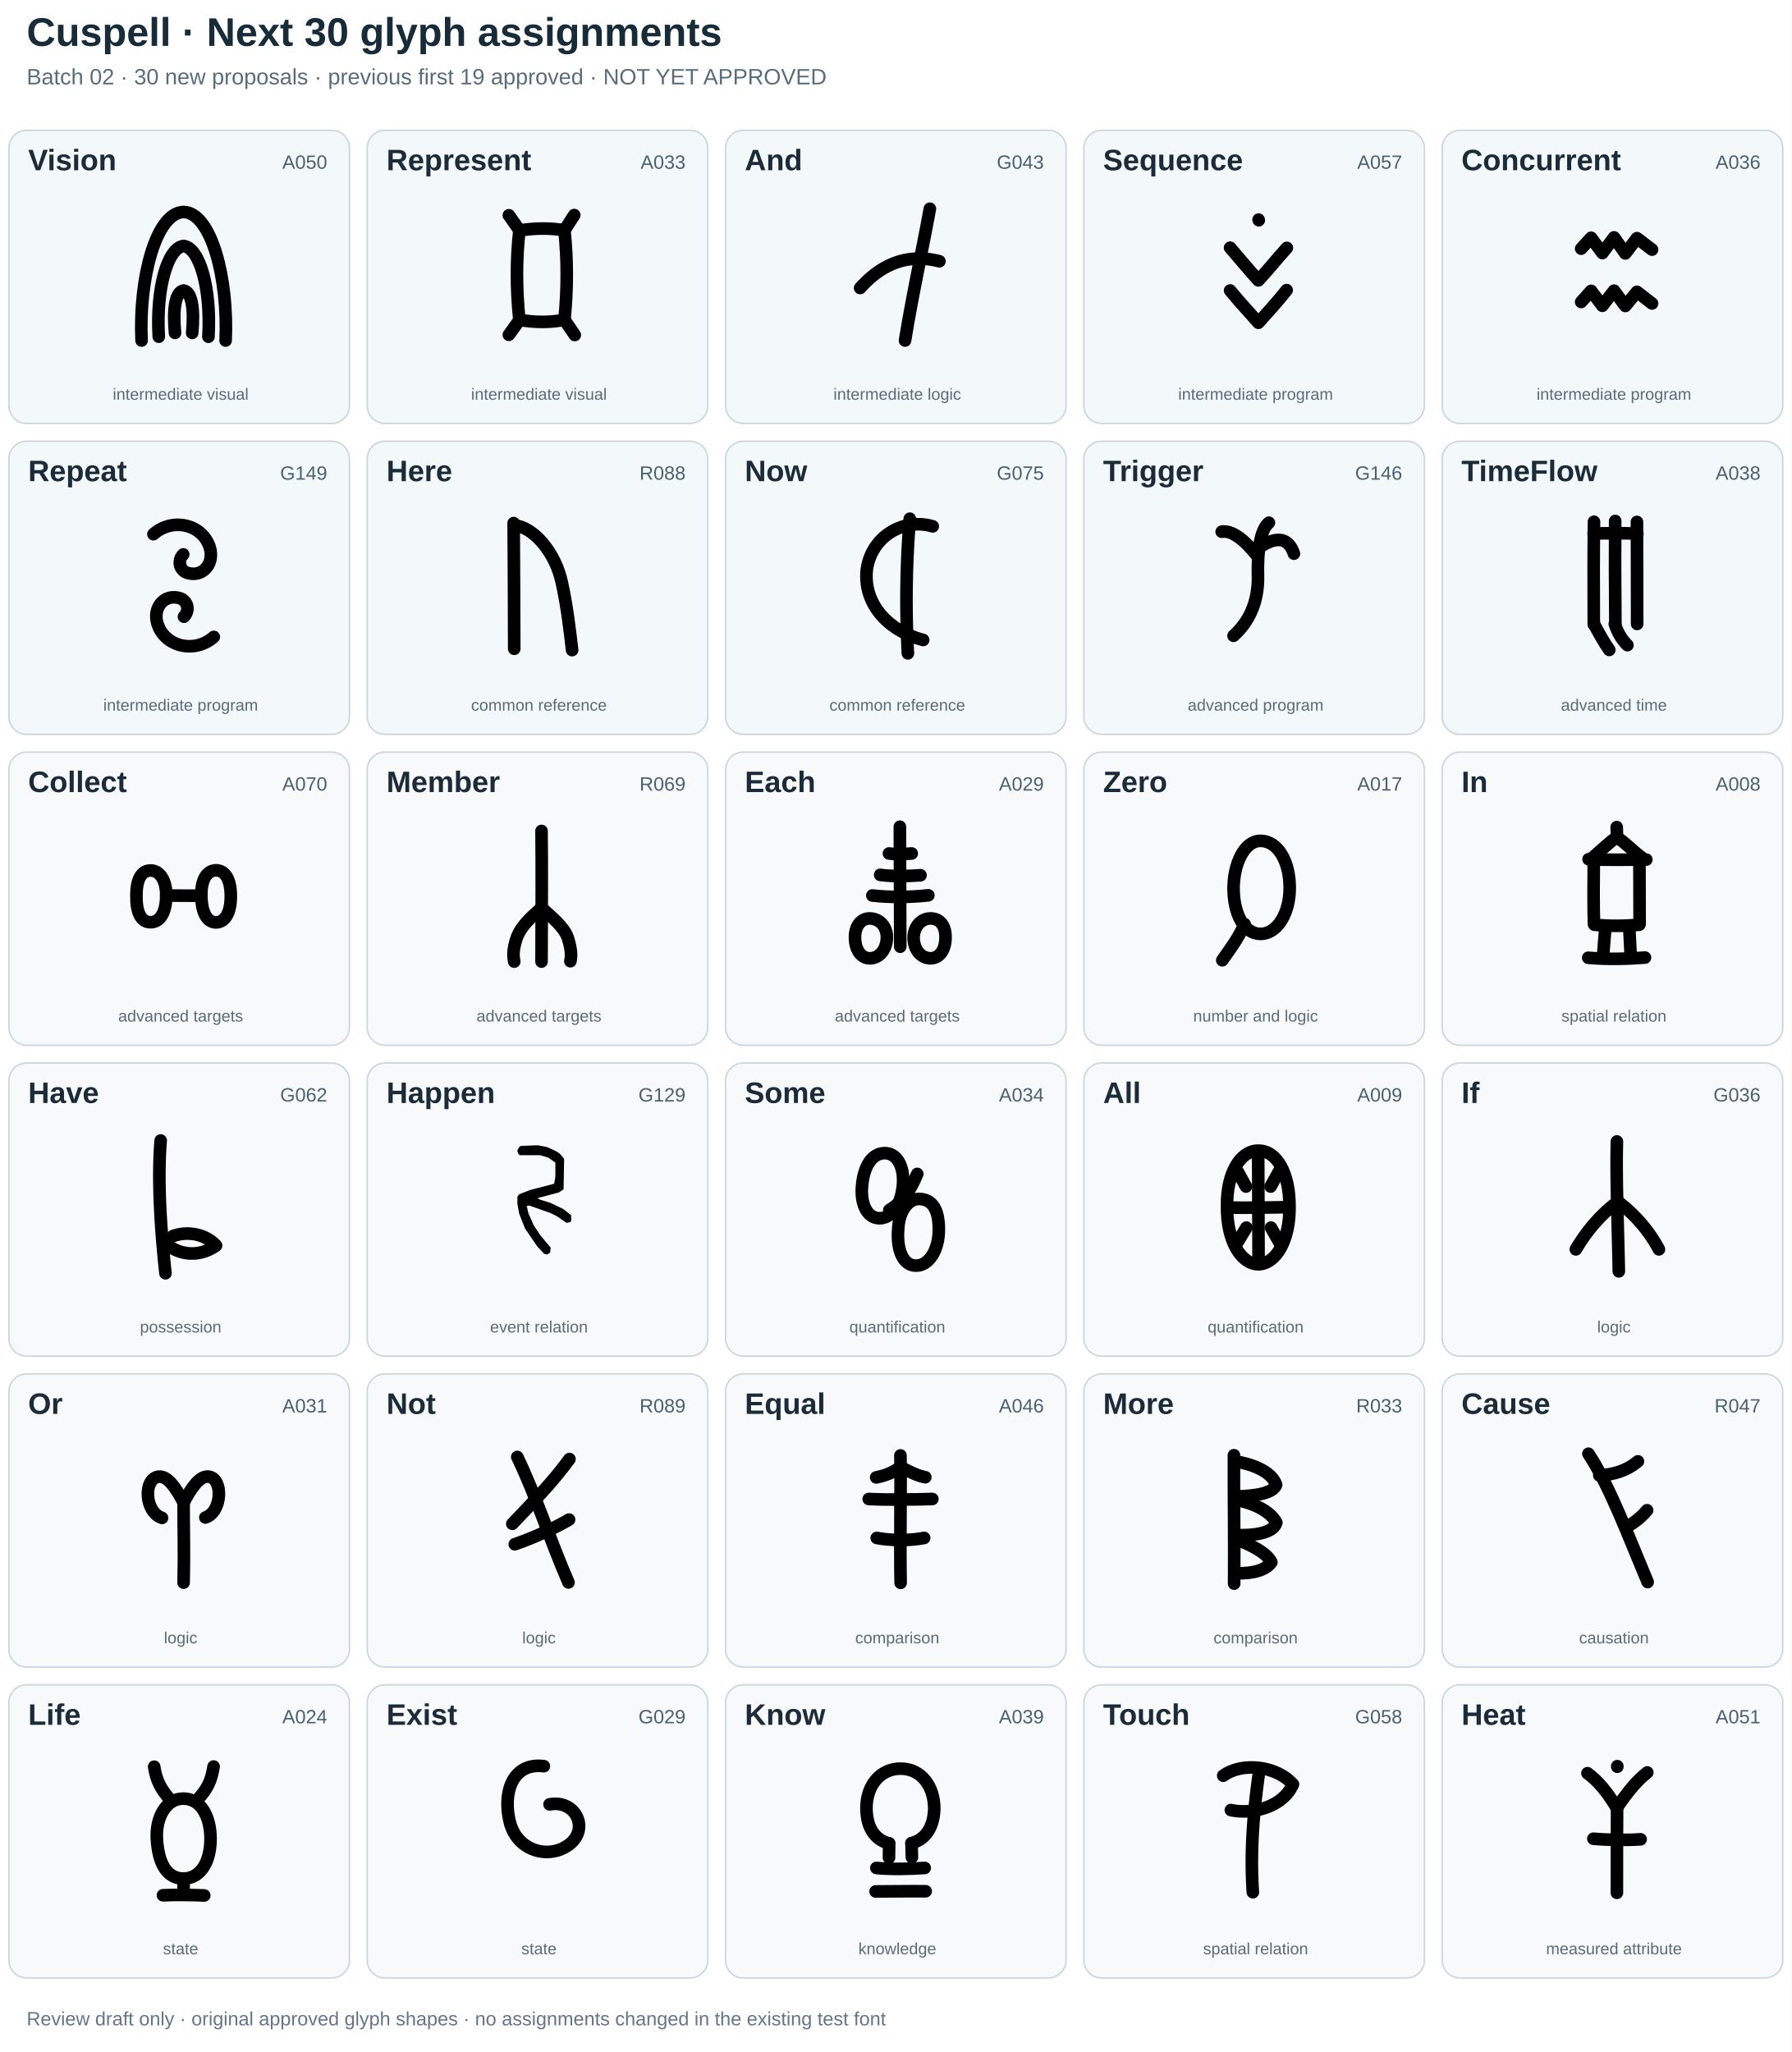
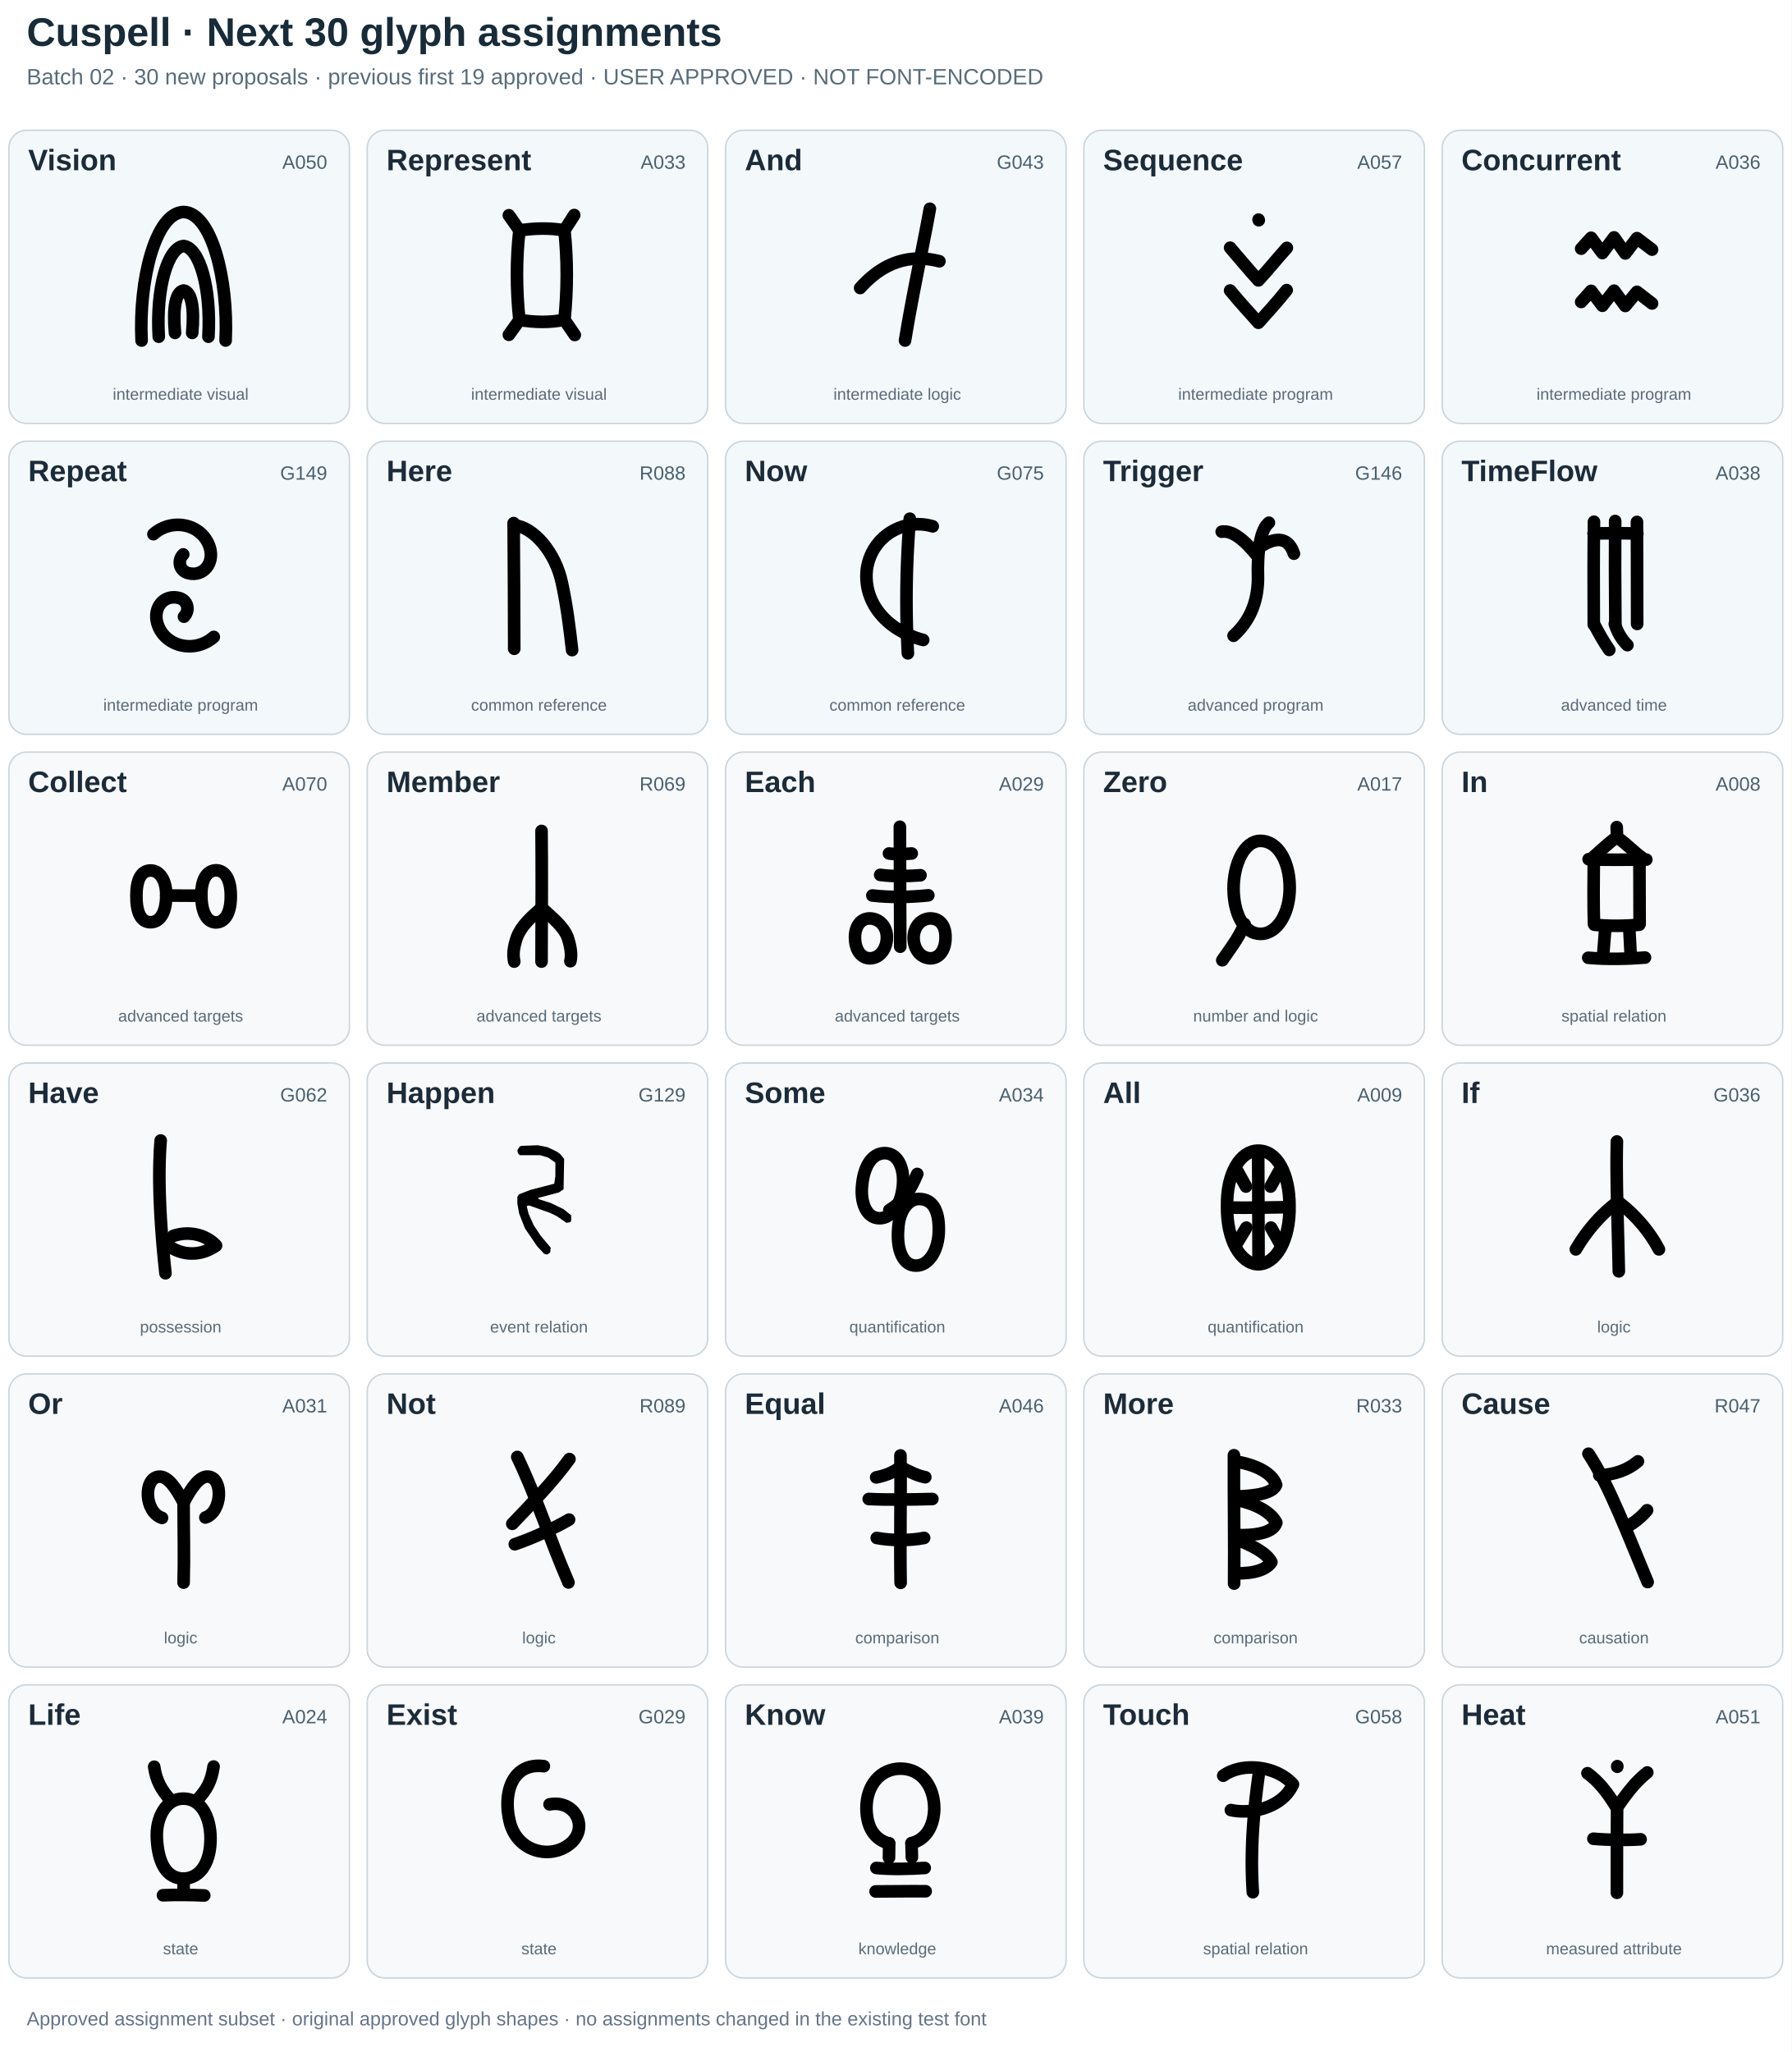
<svg xmlns="http://www.w3.org/2000/svg" width="1210" height="1386" viewBox="0 0 1210 1386">
  <rect width="1210" height="1386" fill="#fff" />
  <text x="18" y="31" fill="#172b39" font-family="Arial,Helvetica,sans-serif" font-size="27" font-weight="700">Cuspell · Next 30 glyph assignments</text>
-   <text x="18" y="57" fill="#586c7b" font-family="Arial,Helvetica,sans-serif" font-size="15">Batch 02 · 30 new proposals · previous first 19 approved · NOT YET APPROVED</text>
+   <text x="18" y="57" fill="#586c7b" font-family="Arial,Helvetica,sans-serif" font-size="15">Batch 02 · 30 new proposals · previous first 19 approved · USER APPROVED · NOT FONT-ENCODED</text>
  <g transform="translate(0 82)">
    <rect x="6" y="6" width="230" height="198" rx="12" fill="#f3f8fb" stroke="#cbd5dc" />
    <text x="19" y="33" fill="#1c2b39" font-family="Arial,Helvetica,sans-serif" font-size="20" font-weight="700">Vision</text>
    <text x="221" y="32" text-anchor="end" fill="#4a6070" font-family="Arial,sans-serif" font-size="13">A050</text>
    <svg x="78" y="39" width="92" height="129" viewBox="0 0 600 1000">
      <path d="M 80,845 C 65,525 154,175 300,172 C 446,175 535,525 520,845" fill="none" stroke="black" stroke-width="66" stroke-linecap="round" stroke-linejoin="round" />
      <path d="M 170,825 C 155,570 217,359 300,350 C 383,359 445,570 430,825" fill="none" stroke="black" stroke-width="66" stroke-linecap="round" stroke-linejoin="round" />
      <path d="M 255,805 C 243,676 258,590 300,583 C 342,590 357,676 345,805" fill="none" stroke="black" stroke-width="66" stroke-linecap="round" stroke-linejoin="round" />
    </svg>
    <text x="122" y="188" text-anchor="middle" fill="#5a6b78" font-family="Arial,sans-serif" font-size="11">intermediate visual</text>
  </g>
  <g transform="translate(242 82)">
    <rect x="6" y="6" width="230" height="198" rx="12" fill="#f3f8fb" stroke="#cbd5dc" />
    <text x="19" y="33" fill="#1c2b39" font-family="Arial,Helvetica,sans-serif" font-size="20" font-weight="700">Represent</text>
    <text x="221" y="32" text-anchor="end" fill="#4a6070" font-family="Arial,sans-serif" font-size="13">A033</text>
    <svg x="78" y="39" width="92" height="129" viewBox="0 0 600 1000">
      <path d="M 182 269 C 259 256 344 255 418 268" fill="none" stroke="black" stroke-width="66" stroke-linecap="round" stroke-linejoin="round" />
      <path d="M 182 269 C 165 417 165 578 182 737" fill="none" stroke="black" stroke-width="66" stroke-linecap="round" stroke-linejoin="round" />
      <path d="M 418 269 C 434 422 434 577 418 736" fill="none" stroke="black" stroke-width="66" stroke-linecap="round" stroke-linejoin="round" />
      <path d="M 182 737 C 260 750 344 752 418 736" fill="none" stroke="black" stroke-width="66" stroke-linecap="round" stroke-linejoin="round" />
      <path d="M 183 269 L 127 189" fill="none" stroke="black" stroke-width="66" stroke-linecap="round" stroke-linejoin="round" />
      <path d="M 417 269 L 469 188" fill="none" stroke="black" stroke-width="66" stroke-linecap="round" stroke-linejoin="round" />
      <path d="M 183 737 L 127 815" fill="none" stroke="black" stroke-width="66" stroke-linecap="round" stroke-linejoin="round" />
      <path d="M 418 737 L 472 816" fill="none" stroke="black" stroke-width="66" stroke-linecap="round" stroke-linejoin="round" />
    </svg>
    <text x="122" y="188" text-anchor="middle" fill="#5a6b78" font-family="Arial,sans-serif" font-size="11">intermediate visual</text>
  </g>
  <g transform="translate(484 82)">
    <rect x="6" y="6" width="230" height="198" rx="12" fill="#f3f8fb" stroke="#cbd5dc" />
    <text x="19" y="33" fill="#1c2b39" font-family="Arial,Helvetica,sans-serif" font-size="20" font-weight="700">And</text>
    <text x="221" y="32" text-anchor="end" fill="#4a6070" font-family="Arial,sans-serif" font-size="13">G043</text>
    <svg x="78" y="39" width="92" height="129" viewBox="0 0 600 1000">
      <path d="M 455.0,155.0 L 450.5,179.7 L 445.9,204.9 L 441.0,230.6 L 436.0,256.8 L 430.8,283.5 L 425.5,310.6 L 420.1,338.2 L 414.6,366.1 L 409.0,394.4 L 403.4,423.1 L 397.6,452.0 L 391.9,481.2 L 386.1,510.8 L 380.3,540.5 L 374.5,570.4 L 368.7,600.6 L 363.0,630.8 L 357.3,661.2 L 351.6,691.8 L 346.1,722.4 L 340.6,753.0 L 335.3,783.7 L 330.1,814.4 L 325.0,845.0" fill="none" stroke="black" stroke-width="66" stroke-linecap="round" stroke-linejoin="round" />
      <path d="M 505.0,430.0 L 485.7,425.4 L 466.6,421.8 L 447.6,419.0 L 428.8,417.1 L 410.1,416.1 L 391.6,416.0 L 373.3,416.8 L 355.2,418.5 L 337.2,421.1 L 319.4,424.6 L 301.8,429.0 L 284.4,434.4 L 267.1,440.6 L 250.1,447.8 L 233.2,455.8 L 216.5,464.8 L 200.0,474.7 L 183.7,485.5 L 167.6,497.3 L 151.6,510.0 L 135.9,523.6 L 120.4,538.1 L 105.1,553.6 L 90.0,570.0" fill="none" stroke="black" stroke-width="66" stroke-linecap="round" stroke-linejoin="round" />
    </svg>
    <text x="122" y="188" text-anchor="middle" fill="#5a6b78" font-family="Arial,sans-serif" font-size="11">intermediate logic</text>
  </g>
  <g transform="translate(726 82)">
    <rect x="6" y="6" width="230" height="198" rx="12" fill="#f3f8fb" stroke="#cbd5dc" />
    <text x="19" y="33" fill="#1c2b39" font-family="Arial,Helvetica,sans-serif" font-size="20" font-weight="700">Sequence</text>
    <text x="221" y="32" text-anchor="end" fill="#4a6070" font-family="Arial,sans-serif" font-size="13">A057</text>
    <svg x="78" y="39" width="92" height="129" viewBox="0 0 600 1000">
      <path d="M 151 359 C 207 424 257 484 299 530 C 345 481 392 422 448 360" fill="none" stroke="black" stroke-width="66" stroke-linecap="round" stroke-linejoin="round" />
      <path d="M 151 583 C 212 657 253 699 299 752 C 353 691 394 648 447 581" fill="none" stroke="black" stroke-width="66" stroke-linecap="round" stroke-linejoin="round" />
      <path d="M 300 212 L 301 215" fill="none" stroke="black" stroke-width="66" stroke-linecap="round" stroke-linejoin="round" />
    </svg>
    <text x="122" y="188" text-anchor="middle" fill="#5a6b78" font-family="Arial,sans-serif" font-size="11">intermediate program</text>
  </g>
  <g transform="translate(968 82)">
    <rect x="6" y="6" width="230" height="198" rx="12" fill="#f3f8fb" stroke="#cbd5dc" />
    <text x="19" y="33" fill="#1c2b39" font-family="Arial,Helvetica,sans-serif" font-size="20" font-weight="700">Concurrent</text>
    <text x="221" y="32" text-anchor="end" fill="#4a6070" font-family="Arial,sans-serif" font-size="13">A036</text>
    <svg x="78" y="39" width="92" height="129" viewBox="0 0 600 1000">
      <path d="M113 364 L165 307 L224 387 L285 305 L344 389 L405 309 L484 369" fill="none" stroke="black" stroke-width="66" stroke-linecap="round" stroke-linejoin="round" />
      <path d="M113 643 L165 585 L224 663 L285 584 L344 664 L405 590 L484 651" fill="none" stroke="black" stroke-width="66" stroke-linecap="round" stroke-linejoin="round" />
    </svg>
    <text x="122" y="188" text-anchor="middle" fill="#5a6b78" font-family="Arial,sans-serif" font-size="11">intermediate program</text>
  </g>
  <g transform="translate(0 292)">
    <rect x="6" y="6" width="230" height="198" rx="12" fill="#f3f8fb" stroke="#cbd5dc" />
    <text x="19" y="33" fill="#1c2b39" font-family="Arial,Helvetica,sans-serif" font-size="20" font-weight="700">Repeat</text>
    <text x="221" y="32" text-anchor="end" fill="#4a6070" font-family="Arial,sans-serif" font-size="13">G149</text>
    <svg x="78" y="39" width="92" height="129" viewBox="0 0 600 1000">
      <path d="M 142 231 C 242 142 402 179 438 304 C 460 383 405 453 328 436 C 277 425 266 369 298 337 M 458 769 C 358 858 198 821 162 696 C 140 617 195 547 272 564 C 323 575 334 631 302 663" fill="none" stroke="black" stroke-width="66" stroke-linecap="round" stroke-linejoin="round" />
    </svg>
    <text x="122" y="188" text-anchor="middle" fill="#5a6b78" font-family="Arial,sans-serif" font-size="11">intermediate program</text>
  </g>
  <g transform="translate(242 292)">
    <rect x="6" y="6" width="230" height="198" rx="12" fill="#f3f8fb" stroke="#cbd5dc" />
    <text x="19" y="33" fill="#1c2b39" font-family="Arial,Helvetica,sans-serif" font-size="20" font-weight="700">Here</text>
    <text x="221" y="32" text-anchor="end" fill="#4a6070" font-family="Arial,sans-serif" font-size="13">R088</text>
    <svg x="78" y="39" width="92" height="129" viewBox="0 0 600 1000">
      <path d="M 155 831 C 155 628 153 382 152 173" stroke="black" stroke-width="66" stroke-linecap="round" stroke-linejoin="round" fill="none" />
      <path d="M 156 185 C 254 193 371 324 405 488 C 433 618 446 735 458 838" stroke="black" stroke-width="66" stroke-linecap="round" stroke-linejoin="round" fill="none" />
    </svg>
    <text x="122" y="188" text-anchor="middle" fill="#5a6b78" font-family="Arial,sans-serif" font-size="11">common reference</text>
  </g>
  <g transform="translate(484 292)">
    <rect x="6" y="6" width="230" height="198" rx="12" fill="#f3f8fb" stroke="#cbd5dc" />
    <text x="19" y="33" fill="#1c2b39" font-family="Arial,Helvetica,sans-serif" font-size="20" font-weight="700">Now</text>
    <text x="221" y="32" text-anchor="end" fill="#4a6070" font-family="Arial,sans-serif" font-size="13">G075</text>
    <svg x="78" y="39" width="92" height="129" viewBox="0 0 600 1000">
      <path d="M 470.0,190.0 L 453.9,185.7 L 437.6,182.5 L 421.3,180.3 L 405.0,179.1 L 388.7,178.9 L 372.4,179.8 L 356.3,181.6 L 340.4,184.3 L 324.6,188.0 L 309.1,192.6 L 294.0,198.1 L 279.1,204.6 L 264.7,211.9 L 250.6,220.0 L 237.1,229.0 L 224.1,238.8 L 211.6,249.4 L 199.8,260.8 L 188.6,273.0 L 178.1,286.0 L 168.4,299.7 L 159.4,314.1 L 151.3,329.2 L 144.1,345.1 L 137.8,361.6 L 132.5,378.7 L 128.2,396.6 L 125.0,415.0 L 123.4,433.6 L 122.9,452.0 L 123.5,470.1 L 125.1,488.0 L 127.7,505.5 L 131.3,522.7 L 135.9,539.6 L 141.5,556.1 L 148.0,572.3 L 155.4,588.1 L 163.7,603.4 L 172.9,618.4 L 182.9,632.8 L 193.8,646.9 L 205.4,660.4 L 217.8,673.5 L 231.0,686.0 L 244.9,698.0 L 259.6,709.5 L 274.9,720.4 L 290.9,730.7 L 307.6,740.4 L 324.9,749.5 L 342.8,757.9 L 361.3,765.7 L 380.3,772.9 L 399.9,779.3 L 420.0,785.0" fill="none" stroke="black" stroke-width="66" stroke-linecap="round" stroke-linejoin="round" />
      <path d="M 350.0,150.0 L 348.4,170.0 L 346.9,190.4 L 345.4,211.2 L 343.9,232.3 L 342.6,253.9 L 341.2,275.8 L 340.0,298.1 L 338.8,320.8 L 337.7,343.9 L 336.8,367.3 L 335.8,391.2 L 335.0,415.4 L 334.3,440.0 L 333.8,465.0 L 333.3,490.4 L 332.9,516.1 L 332.7,542.3 L 332.6,568.8 L 332.6,595.7 L 332.8,623.0 L 333.1,650.6 L 333.6,678.7 L 334.2,707.1 L 335.0,735.9 L 336.0,765.1 L 337.2,794.7 L 338.5,824.7 L 340.0,855.0" fill="none" stroke="black" stroke-width="66" stroke-linecap="round" stroke-linejoin="round" />
    </svg>
    <text x="122" y="188" text-anchor="middle" fill="#5a6b78" font-family="Arial,sans-serif" font-size="11">common reference</text>
  </g>
  <g transform="translate(726 292)">
    <rect x="6" y="6" width="230" height="198" rx="12" fill="#f3f8fb" stroke="#cbd5dc" />
    <text x="19" y="33" fill="#1c2b39" font-family="Arial,Helvetica,sans-serif" font-size="20" font-weight="700">Trigger</text>
    <text x="221" y="32" text-anchor="end" fill="#4a6070" font-family="Arial,sans-serif" font-size="13">G146</text>
    <svg x="78" y="39" width="92" height="129" viewBox="0 0 600 1000">
      <path d="M 169 763 Q 294 650 297 467 Q 290 225 354 171 M 295 347 Q 183 206 107 218 M 310 296 Q 444 211 485 333" fill="none" stroke="black" stroke-width="66" stroke-linecap="round" stroke-linejoin="round" />
    </svg>
    <text x="122" y="188" text-anchor="middle" fill="#5a6b78" font-family="Arial,sans-serif" font-size="11">advanced program</text>
  </g>
  <g transform="translate(968 292)">
    <rect x="6" y="6" width="230" height="198" rx="12" fill="#f3f8fb" stroke="#cbd5dc" />
    <text x="19" y="33" fill="#1c2b39" font-family="Arial,Helvetica,sans-serif" font-size="20" font-weight="700">TimeFlow</text>
    <text x="221" y="32" text-anchor="end" fill="#4a6070" font-family="Arial,sans-serif" font-size="13">A038</text>
    <svg x="78" y="39" width="92" height="129" viewBox="0 0 600 1000">
      <path d="M 180 166 C 178 322 178 501 179 704" fill="none" stroke="black" stroke-width="66" stroke-linecap="round" stroke-linejoin="round" />
      <path d="M 291 162 C 290 317 290 499 292 701" fill="none" stroke="black" stroke-width="66" stroke-linecap="round" stroke-linejoin="round" />
      <path d="M 405 167 C 405 322 406 508 406 701" fill="none" stroke="black" stroke-width="66" stroke-linecap="round" stroke-linejoin="round" />
      <path d="M 178 227 C 245 226 339 225 407 228" fill="none" stroke="black" stroke-width="66" stroke-linecap="round" stroke-linejoin="round" />
      <path d="M 182 705 C 206 750 233 799 260 837" fill="none" stroke="black" stroke-width="66" stroke-linecap="round" stroke-linejoin="round" />
      <path d="M 289 701 C 303 745 324 781 355 812" fill="none" stroke="black" stroke-width="66" stroke-linecap="round" stroke-linejoin="round" />
    </svg>
    <text x="122" y="188" text-anchor="middle" fill="#5a6b78" font-family="Arial,sans-serif" font-size="11">advanced time</text>
  </g>
  <g transform="translate(0 502)">
    <rect x="6" y="6" width="230" height="198" rx="12" fill="#f7f9fa" stroke="#cbd5dc" />
    <text x="19" y="33" fill="#1c2b39" font-family="Arial,Helvetica,sans-serif" font-size="20" font-weight="700">Collect</text>
    <text x="221" y="32" text-anchor="end" fill="#4a6070" font-family="Arial,sans-serif" font-size="13">A070</text>
    <svg x="78" y="39" width="92" height="129" viewBox="0 0 600 1000">
      <path d="M 209 495 C 209 585 176 635 127 635 C 75 635 52 581 53 495 C 53 412 78 365 126 364 C 174 363 210 414 209 495" fill="none" stroke="black" stroke-width="66" stroke-linecap="round" stroke-linejoin="round" />
      <path d="M 547 496 C 548 584 518 636 468 636 C 421 634 394 582 393 497 C 391 413 421 364 470 363 C 519 364 547 413 547 496" fill="none" stroke="black" stroke-width="66" stroke-linecap="round" stroke-linejoin="round" />
      <path d="M 209 495 C 270 496 335 496 393 496" fill="none" stroke="black" stroke-width="66" stroke-linecap="round" stroke-linejoin="round" />
    </svg>
    <text x="122" y="188" text-anchor="middle" fill="#5a6b78" font-family="Arial,sans-serif" font-size="11">advanced targets</text>
  </g>
  <g transform="translate(242 502)">
    <rect x="6" y="6" width="230" height="198" rx="12" fill="#f7f9fa" stroke="#cbd5dc" />
    <text x="19" y="33" fill="#1c2b39" font-family="Arial,Helvetica,sans-serif" font-size="20" font-weight="700">Member</text>
    <text x="221" y="32" text-anchor="end" fill="#4a6070" font-family="Arial,sans-serif" font-size="13">R069</text>
    <svg x="78" y="39" width="92" height="129" viewBox="0 0 600 1000">
      <path d="M 298 157 C 300 343 299 543 298 841" fill="none" stroke="black" stroke-width="66" stroke-linecap="round" stroke-linejoin="round" />
      <path d="M 297 561 C 242 609 191 655 169 714 C 151 767 147 803 155 841" fill="none" stroke="black" stroke-width="66" stroke-linecap="round" stroke-linejoin="round" />
      <path d="M 299 560 C 351 609 413 656 435 715 C 451 766 457 804 449 839" fill="none" stroke="black" stroke-width="66" stroke-linecap="round" stroke-linejoin="round" />
    </svg>
    <text x="122" y="188" text-anchor="middle" fill="#5a6b78" font-family="Arial,sans-serif" font-size="11">advanced targets</text>
  </g>
  <g transform="translate(484 502)">
    <rect x="6" y="6" width="230" height="198" rx="12" fill="#f7f9fa" stroke="#cbd5dc" />
    <text x="19" y="33" fill="#1c2b39" font-family="Arial,Helvetica,sans-serif" font-size="20" font-weight="700">Each</text>
    <text x="221" y="32" text-anchor="end" fill="#4a6070" font-family="Arial,sans-serif" font-size="13">A029</text>
    <svg x="78" y="39" width="92" height="129" viewBox="0 0 600 1000">
      <path d="M 298 135 L 300 763" fill="none" stroke="black" stroke-width="66" stroke-linecap="round" stroke-linejoin="round" />
      <path d="M 241 275 C 278 280 322 278 360 275" fill="none" stroke="black" stroke-width="66" stroke-linecap="round" stroke-linejoin="round" />
      <path d="M 195 387 C 259 396 339 394 406 389" fill="none" stroke="black" stroke-width="66" stroke-linecap="round" stroke-linejoin="round" />
      <path d="M 154 495 C 248 506 355 504 447 494" fill="none" stroke="black" stroke-width="66" stroke-linecap="round" stroke-linejoin="round" />
      <path d="M 230 714 C 230 773 194 824 140 824 C 93 823 63 777 63 714 C 63 654 95 615 140 615 C 193 616 230 658 230 714" fill="none" stroke="black" stroke-width="66" stroke-linecap="round" stroke-linejoin="round" />
      <path d="M 370 715 C 371 658 409 615 459 615 C 509 616 538 654 537 715 C 537 778 507 823 459 824 C 405 823 370 775 370 715" fill="none" stroke="black" stroke-width="66" stroke-linecap="round" stroke-linejoin="round" />
    </svg>
    <text x="122" y="188" text-anchor="middle" fill="#5a6b78" font-family="Arial,sans-serif" font-size="11">advanced targets</text>
  </g>
  <g transform="translate(726 502)">
    <rect x="6" y="6" width="230" height="198" rx="12" fill="#f7f9fa" stroke="#cbd5dc" />
    <text x="19" y="33" fill="#1c2b39" font-family="Arial,Helvetica,sans-serif" font-size="20" font-weight="700">Zero</text>
    <text x="221" y="32" text-anchor="end" fill="#4a6070" font-family="Arial,sans-serif" font-size="13">A017</text>
    <svg x="78" y="39" width="92" height="129" viewBox="0 0 600 1000">
      <path d="M 310 209 C 404 209 463 322 463 453 C 464 586 399 696 310 696 C 223 696 170 591 169 459 C 169 329 226 208 310 209" stroke="black" stroke-width="66" stroke-linecap="round" stroke-linejoin="round" fill="none" />
      <path d="M 227 645 C 190 727 149 777 110 834" stroke="black" stroke-width="66" stroke-linecap="round" stroke-linejoin="round" fill="none" />
    </svg>
    <text x="122" y="188" text-anchor="middle" fill="#5a6b78" font-family="Arial,sans-serif" font-size="11">number and logic</text>
  </g>
  <g transform="translate(968 502)">
    <rect x="6" y="6" width="230" height="198" rx="12" fill="#f7f9fa" stroke="#cbd5dc" />
    <text x="19" y="33" fill="#1c2b39" font-family="Arial,Helvetica,sans-serif" font-size="20" font-weight="700">In</text>
    <text x="221" y="32" text-anchor="end" fill="#4a6070" font-family="Arial,sans-serif" font-size="13">A008</text>
    <svg x="78" y="39" width="92" height="129" viewBox="0 0 600 1000">
      <path d="M 299 137 L 300 171" fill="none" stroke="black" stroke-width="66" stroke-linecap="round" stroke-linejoin="round" />
      <path d="M 152 305 C 248 310 348 307 454 307" fill="none" stroke="black" stroke-width="66" stroke-linecap="round" stroke-linejoin="round" />
      <path d="M 179 314 C 178 421 177 541 180 642" fill="none" stroke="black" stroke-width="66" stroke-linecap="round" stroke-linejoin="round" />
      <path d="M 418 315 C 419 431 418 533 419 642" fill="none" stroke="black" stroke-width="66" stroke-linecap="round" stroke-linejoin="round" />
      <path d="M 182 648 C 257 656 343 655 417 648" fill="none" stroke="black" stroke-width="66" stroke-linecap="round" stroke-linejoin="round" />
      <path d="M 150 821 C 251 830 357 827 447 820" fill="none" stroke="black" stroke-width="66" stroke-linecap="round" stroke-linejoin="round" />
      <path d="M 239 669 L 228 807" fill="none" stroke="black" stroke-width="66" stroke-linecap="round" stroke-linejoin="round" />
      <path d="M 365 668 L 372 806" fill="none" stroke="black" stroke-width="66" stroke-linecap="round" stroke-linejoin="round" />
      <path d="M 176 294 C 215 261 265 211 300 190 C 348 222 388 266 429 295" fill="none" stroke="black" stroke-width="66" stroke-linecap="round" stroke-linejoin="round" />
    </svg>
    <text x="122" y="188" text-anchor="middle" fill="#5a6b78" font-family="Arial,sans-serif" font-size="11">spatial relation</text>
  </g>
  <g transform="translate(0 712)">
    <rect x="6" y="6" width="230" height="198" rx="12" fill="#f7f9fa" stroke="#cbd5dc" />
    <text x="19" y="33" fill="#1c2b39" font-family="Arial,Helvetica,sans-serif" font-size="20" font-weight="700">Have</text>
    <text x="221" y="32" text-anchor="end" fill="#4a6070" font-family="Arial,sans-serif" font-size="13">G062</text>
    <svg x="78" y="39" width="92" height="129" viewBox="0 0 600 1000">
      <path d="M 180.0,150.0 L 178.6,168.2 L 177.3,186.8 L 176.2,205.8 L 175.3,225.1 L 174.6,244.9 L 174.0,265.0 L 173.5,285.5 L 173.2,306.3 L 173.1,327.5 L 173.1,349.1 L 173.3,371.0 L 173.7,393.2 L 174.2,415.8 L 174.8,438.7 L 175.6,461.9 L 176.6,485.4 L 177.7,509.3 L 178.9,533.4 L 180.3,557.8 L 181.9,582.6 L 183.5,607.6 L 185.4,632.9 L 187.3,658.5 L 189.4,684.4 L 191.7,710.5 L 194.1,736.9 L 196.6,763.6 L 199.3,790.5 L 202.1,817.6 L 205.0,845.0" fill="none" stroke="black" stroke-width="66" stroke-linecap="round" stroke-linejoin="round" />
      <path d="M 200.0,685.0 L 208.1,691.8 L 216.3,698.1 L 224.7,704.0 L 233.2,709.5 L 241.9,714.6 L 250.6,719.2 L 259.5,723.4 L 268.5,727.1 L 277.5,730.5 L 286.7,733.3 L 295.9,735.8 L 305.1,737.8 L 314.4,739.4 L 323.8,740.5 L 333.1,741.2 L 342.5,741.5 L 351.9,741.4 L 361.3,740.8 L 370.7,739.8 L 380.0,738.3 L 389.3,736.5 L 398.6,734.1 L 407.8,731.4 L 417.0,728.2 L 426.0,724.6 L 435.0,720.5 L 443.9,716.0 L 452.7,711.1 L 461.4,705.8 L 470.0,700.0 L 464.9,694.6 L 459.5,689.4 L 453.8,684.4 L 448.0,679.7 L 441.9,675.1 L 435.6,670.8 L 429.0,666.7 L 422.3,662.9 L 415.4,659.3 L 408.3,655.9 L 401.1,652.8 L 393.7,650.0 L 386.1,647.4 L 378.4,645.1 L 370.6,643.1 L 362.7,641.4 L 354.7,639.9 L 346.5,638.8 L 338.3,638.0 L 330.0,637.4 L 321.6,637.2 L 313.2,637.3 L 304.7,637.7 L 296.2,638.4 L 287.7,639.5 L 279.2,640.9 L 270.6,642.6 L 262.1,644.7 L 253.5,647.2 L 245.0,650.0" fill="none" stroke="black" stroke-width="66" stroke-linecap="round" stroke-linejoin="round" />
    </svg>
    <text x="122" y="188" text-anchor="middle" fill="#5a6b78" font-family="Arial,sans-serif" font-size="11">possession</text>
  </g>
  <g transform="translate(242 712)">
    <rect x="6" y="6" width="230" height="198" rx="12" fill="#f7f9fa" stroke="#cbd5dc" />
    <text x="19" y="33" fill="#1c2b39" font-family="Arial,Helvetica,sans-serif" font-size="20" font-weight="700">Happen</text>
    <text x="221" y="32" text-anchor="end" fill="#4a6070" font-family="Arial,sans-serif" font-size="13">G129</text>
    <svg x="78" y="39" width="92" height="129" viewBox="0 0 600 1000">
      <path d="M 192.9 178 L 183.7 181.2 L 171.4 200.8 L 174.5 217 L 183.7 226.8 L 290.8 226.8 L 333.7 239.8 L 370.4 265.8 L 370.4 337.2 L 364.3 376.2 L 238.8 408.8 L 180.6 431.5 L 171.4 444.5 L 171.4 480.2 L 180.6 532.2 L 211.2 610.2 L 275.5 704.5 L 312.2 743.5 L 327.6 746.8 L 342.9 737 L 345.9 711 L 293.9 649.2 L 257.1 594 L 229.6 532.2 L 220.4 493.2 L 232.7 490 L 342.9 529 L 376.5 545.2 L 428.6 581 L 446.9 577.8 L 453.1 571.2 L 453.1 542 L 413.3 509.5 L 345.9 477 L 284.7 457.5 L 278.6 451 L 388.8 421.8 L 413.3 405.5 L 416.3 246.2 L 394.9 220.2 L 376.5 207.2 L 327.6 184.5 L 278.6 174.8 Z" fill="black" fill-rule="evenodd" />
    </svg>
    <text x="122" y="188" text-anchor="middle" fill="#5a6b78" font-family="Arial,sans-serif" font-size="11">event relation</text>
  </g>
  <g transform="translate(484 712)">
    <rect x="6" y="6" width="230" height="198" rx="12" fill="#f7f9fa" stroke="#cbd5dc" />
    <text x="19" y="33" fill="#1c2b39" font-family="Arial,Helvetica,sans-serif" font-size="20" font-weight="700">Some</text>
    <text x="221" y="32" text-anchor="end" fill="#4a6070" font-family="Arial,sans-serif" font-size="13">A034</text>
    <svg x="78" y="39" width="92" height="129" viewBox="0 0 600 1000">
      <path d="M 315 361 C 313 479 256 559 190 557 C 122 556 89 473 101 378 C 111 282 153 217 218 216 C 287 216 316 290 315 361" fill="none" stroke="black" stroke-width="66" stroke-linecap="round" stroke-linejoin="round" />
      <path d="M 502 614 C 503 726 448 806 383 805 C 316 806 281 726 289 617 C 293 514 345 456 397 456 C 470 456 502 515 502 614" fill="none" stroke="black" stroke-width="66" stroke-linecap="round" stroke-linejoin="round" />
      <path d="M 243 514 C 315 471 354 409 389 325" fill="none" stroke="black" stroke-width="66" stroke-linecap="round" stroke-linejoin="round" />
    </svg>
    <text x="122" y="188" text-anchor="middle" fill="#5a6b78" font-family="Arial,sans-serif" font-size="11">quantification</text>
  </g>
  <g transform="translate(726 712)">
    <rect x="6" y="6" width="230" height="198" rx="12" fill="#f7f9fa" stroke="#cbd5dc" />
    <text x="19" y="33" fill="#1c2b39" font-family="Arial,Helvetica,sans-serif" font-size="20" font-weight="700">All</text>
    <text x="221" y="32" text-anchor="end" fill="#4a6070" font-family="Arial,sans-serif" font-size="13">A009</text>
    <svg x="78" y="39" width="92" height="129" viewBox="0 0 600 1000">
      <path d="M 462 489 C 466 671 391 797 298 798 C 206 796 133 672 135 495 C 132 319 206 202 299 203 C 398 203 461 325 462 489" fill="none" stroke="black" stroke-width="66" stroke-linecap="round" stroke-linejoin="round" />
      <path d="M 298 213 L 300 787" fill="none" stroke="black" stroke-width="66" stroke-linecap="round" stroke-linejoin="round" />
      <path d="M 143 501 C 231 503 369 501 455 499" fill="none" stroke="black" stroke-width="66" stroke-linecap="round" stroke-linejoin="round" />
      <path d="M 191 313 L 234 391" fill="none" stroke="black" stroke-width="66" stroke-linecap="round" stroke-linejoin="round" />
      <path d="M 406 313 L 363 391" fill="none" stroke="black" stroke-width="66" stroke-linecap="round" stroke-linejoin="round" />
      <path d="M 190 682 L 236 606" fill="none" stroke="black" stroke-width="66" stroke-linecap="round" stroke-linejoin="round" />
      <path d="M 409 684 L 365 606" fill="none" stroke="black" stroke-width="66" stroke-linecap="round" stroke-linejoin="round" />
    </svg>
    <text x="122" y="188" text-anchor="middle" fill="#5a6b78" font-family="Arial,sans-serif" font-size="11">quantification</text>
  </g>
  <g transform="translate(968 712)">
    <rect x="6" y="6" width="230" height="198" rx="12" fill="#f7f9fa" stroke="#cbd5dc" />
    <text x="19" y="33" fill="#1c2b39" font-family="Arial,Helvetica,sans-serif" font-size="20" font-weight="700">If</text>
    <text x="221" y="32" text-anchor="end" fill="#4a6070" font-family="Arial,sans-serif" font-size="13">G036</text>
    <svg x="78" y="39" width="92" height="129" viewBox="0 0 600 1000">
      <path d="M 300.0,155.0 L 299.5,179.5 L 299.1,204.3 L 298.8,229.3 L 298.7,254.7 L 298.6,280.3 L 298.8,306.2 L 299.0,332.5 L 299.3,359.1 L 299.6,386.0 L 300.1,413.2 L 300.7,440.8 L 301.2,468.8 L 301.9,497.1 L 302.6,525.7 L 303.3,554.8 L 304.1,584.3 L 304.8,614.1 L 305.6,644.4 L 306.4,675.1 L 307.2,706.2 L 307.9,737.7 L 308.7,769.7 L 309.4,802.1 L 310.0,835.0" fill="none" stroke="black" stroke-width="66" stroke-linecap="round" stroke-linejoin="round" />
      <path d="M 305.0,470.0 L 292.7,479.5 L 280.6,489.1 L 268.9,498.8 L 257.5,508.7 L 246.3,518.6 L 235.5,528.8 L 224.9,539.0 L 214.6,549.3 L 204.6,559.6 L 194.9,570.1 L 185.4,580.7 L 176.2,591.2 L 167.3,601.9 L 158.6,612.6 L 150.2,623.3 L 142.0,634.1 L 134.1,644.8 L 126.4,655.6 L 118.9,666.4 L 111.7,677.2 L 104.7,687.9 L 97.9,698.7 L 91.4,709.4 L 85.0,720.0" fill="none" stroke="black" stroke-width="66" stroke-linecap="round" stroke-linejoin="round" />
      <path d="M 305.0,470.0 L 317.3,479.5 L 329.4,489.1 L 341.1,498.8 L 352.5,508.7 L 363.6,518.6 L 374.5,528.8 L 385.0,539.0 L 395.2,549.3 L 405.1,559.6 L 414.7,570.1 L 424.1,580.7 L 433.1,591.2 L 441.9,601.9 L 450.4,612.6 L 458.6,623.3 L 466.5,634.1 L 474.1,644.8 L 481.5,655.6 L 488.6,666.4 L 495.4,677.2 L 501.9,687.9 L 508.2,698.7 L 514.2,709.4 L 520.0,720.0" fill="none" stroke="black" stroke-width="66" stroke-linecap="round" stroke-linejoin="round" />
    </svg>
    <text x="122" y="188" text-anchor="middle" fill="#5a6b78" font-family="Arial,sans-serif" font-size="11">logic</text>
  </g>
  <g transform="translate(0 922)">
    <rect x="6" y="6" width="230" height="198" rx="12" fill="#f7f9fa" stroke="#cbd5dc" />
    <text x="19" y="33" fill="#1c2b39" font-family="Arial,Helvetica,sans-serif" font-size="20" font-weight="700">Or</text>
    <text x="221" y="32" text-anchor="end" fill="#4a6070" font-family="Arial,sans-serif" font-size="13">A031</text>
    <svg x="78" y="39" width="92" height="129" viewBox="0 0 600 1000">
      <path d="M300 837 C304 691 300 564 300 417" fill="none" stroke="black" stroke-width="66" stroke-linecap="round" stroke-linejoin="round" />
      <path d="M300 418 C261 343 218 278 170 282 C88 291 95 468 187 498" fill="none" stroke="black" stroke-width="66" stroke-linecap="round" stroke-linejoin="round" />
      <path d="M300 418 C338 344 384 276 430 282 C508 289 503 467 414 496" fill="none" stroke="black" stroke-width="66" stroke-linecap="round" stroke-linejoin="round" />
    </svg>
    <text x="122" y="188" text-anchor="middle" fill="#5a6b78" font-family="Arial,sans-serif" font-size="11">logic</text>
  </g>
  <g transform="translate(242 922)">
    <rect x="6" y="6" width="230" height="198" rx="12" fill="#f7f9fa" stroke="#cbd5dc" />
    <text x="19" y="33" fill="#1c2b39" font-family="Arial,Helvetica,sans-serif" font-size="20" font-weight="700">Not</text>
    <text x="221" y="32" text-anchor="end" fill="#4a6070" font-family="Arial,sans-serif" font-size="13">R089</text>
    <svg x="78" y="39" width="92" height="129" viewBox="0 0 600 1000">
      <path d="M 171 179 C 269 382 340 608 439 836" stroke="black" stroke-width="66" stroke-linecap="round" stroke-linejoin="round" fill="none" />
      <path d="M 444 190 C 355 313 243 426 145 529" stroke="black" stroke-width="66" stroke-linecap="round" stroke-linejoin="round" fill="none" />
      <path d="M 158 636 C 255 603 367 551 442 507" stroke="black" stroke-width="66" stroke-linecap="round" stroke-linejoin="round" fill="none" />
    </svg>
    <text x="122" y="188" text-anchor="middle" fill="#5a6b78" font-family="Arial,sans-serif" font-size="11">logic</text>
  </g>
  <g transform="translate(484 922)">
    <rect x="6" y="6" width="230" height="198" rx="12" fill="#f7f9fa" stroke="#cbd5dc" />
    <text x="19" y="33" fill="#1c2b39" font-family="Arial,Helvetica,sans-serif" font-size="20" font-weight="700">Equal</text>
    <text x="221" y="32" text-anchor="end" fill="#4a6070" font-family="Arial,sans-serif" font-size="13">A046</text>
    <svg x="78" y="39" width="92" height="129" viewBox="0 0 600 1000">
      <path d="M 301 171 C 304 363 298 623 302 838" fill="none" stroke="black" stroke-width="66" stroke-linecap="round" stroke-linejoin="round" />
      <path d="M 135 399 C 224 404 368 402 468 399" fill="none" stroke="black" stroke-width="66" stroke-linecap="round" stroke-linejoin="round" />
      <path d="M 300 233 C 258 263 219 277 174 286" fill="none" stroke="black" stroke-width="66" stroke-linecap="round" stroke-linejoin="round" />
      <path d="M 302 233 C 353 257 385 276 431 285" fill="none" stroke="black" stroke-width="66" stroke-linecap="round" stroke-linejoin="round" />
      <path d="M 177 603 C 250 617 350 618 425 603" fill="none" stroke="black" stroke-width="66" stroke-linecap="round" stroke-linejoin="round" />
    </svg>
    <text x="122" y="188" text-anchor="middle" fill="#5a6b78" font-family="Arial,sans-serif" font-size="11">comparison</text>
  </g>
  <g transform="translate(726 922)">
    <rect x="6" y="6" width="230" height="198" rx="12" fill="#f7f9fa" stroke="#cbd5dc" />
    <text x="19" y="33" fill="#1c2b39" font-family="Arial,Helvetica,sans-serif" font-size="20" font-weight="700">More</text>
    <text x="221" y="32" text-anchor="end" fill="#4a6070" font-family="Arial,sans-serif" font-size="13">R033</text>
    <svg x="78" y="39" width="92" height="129" viewBox="0 0 600 1000">
      <path d="M 171 170 C 170 397 174 613 172 842" fill="none" stroke="black" stroke-width="66" stroke-linecap="round" stroke-linejoin="round" />
      <path d="M 176 202 C 285 219 372 263 392 325 C 376 365 302 383 179 386" fill="none" stroke="black" stroke-width="66" stroke-linecap="round" stroke-linejoin="round" />
      <path d="M 177 403 C 284 422 365 468 393 523 C 379 570 303 592 178 588" fill="none" stroke="black" stroke-width="66" stroke-linecap="round" stroke-linejoin="round" />
      <path d="M 175 607 C 264 641 343 681 367 730 C 341 768 279 791 177 788" fill="none" stroke="black" stroke-width="66" stroke-linecap="round" stroke-linejoin="round" />
    </svg>
    <text x="122" y="188" text-anchor="middle" fill="#5a6b78" font-family="Arial,sans-serif" font-size="11">comparison</text>
  </g>
  <g transform="translate(968 922)">
    <rect x="6" y="6" width="230" height="198" rx="12" fill="#f7f9fa" stroke="#cbd5dc" />
    <text x="19" y="33" fill="#1c2b39" font-family="Arial,Helvetica,sans-serif" font-size="20" font-weight="700">Cause</text>
    <text x="221" y="32" text-anchor="end" fill="#4a6070" font-family="Arial,sans-serif" font-size="13">R047</text>
    <svg x="78" y="39" width="92" height="129" viewBox="0 0 600 1000">
      <path d="M 151 162 C 261 328 360 594 461 834" fill="none" stroke="black" stroke-width="66" stroke-linecap="round" stroke-linejoin="round" />
      <path d="M 208 275 C 286 272 356 248 410 202" fill="none" stroke="black" stroke-width="66" stroke-linecap="round" stroke-linejoin="round" />
      <path d="M 345 548 C 393 524 433 488 458 458" fill="none" stroke="black" stroke-width="66" stroke-linecap="round" stroke-linejoin="round" />
    </svg>
    <text x="122" y="188" text-anchor="middle" fill="#5a6b78" font-family="Arial,sans-serif" font-size="11">causation</text>
  </g>
  <g transform="translate(0 1132)">
    <rect x="6" y="6" width="230" height="198" rx="12" fill="#f7f9fa" stroke="#cbd5dc" />
    <text x="19" y="33" fill="#1c2b39" font-family="Arial,Helvetica,sans-serif" font-size="20" font-weight="700">Life</text>
    <text x="221" y="32" text-anchor="end" fill="#4a6070" font-family="Arial,sans-serif" font-size="13">A024</text>
    <svg x="78" y="39" width="92" height="129" viewBox="0 0 600 1000">
      <path d="M 299 340 C 207 339 154 441 160 549 C 167 677 210 759 302 759 C 395 755 442 663 441 547 C 440 436 392 340 299 340" fill="none" stroke="black" stroke-width="66" stroke-linecap="round" stroke-linejoin="round" />
      <path d="M 229 345 C 182 292 156 244 146 173" fill="none" stroke="black" stroke-width="66" stroke-linecap="round" stroke-linejoin="round" />
      <path d="M 373 345 C 422 292 445 250 457 172" fill="none" stroke="black" stroke-width="66" stroke-linecap="round" stroke-linejoin="round" />
      <path d="M 300 760 L 300 838" fill="none" stroke="black" stroke-width="66" stroke-linecap="round" stroke-linejoin="round" />
      <path d="M 192 846 C 262 843 337 844 408 847" fill="none" stroke="black" stroke-width="66" stroke-linecap="round" stroke-linejoin="round" />
    </svg>
    <text x="122" y="188" text-anchor="middle" fill="#5a6b78" font-family="Arial,sans-serif" font-size="11">state</text>
  </g>
  <g transform="translate(242 1132)">
    <rect x="6" y="6" width="230" height="198" rx="12" fill="#f7f9fa" stroke="#cbd5dc" />
    <text x="19" y="33" fill="#1c2b39" font-family="Arial,Helvetica,sans-serif" font-size="20" font-weight="700">Exist</text>
    <text x="221" y="32" text-anchor="end" fill="#4a6070" font-family="Arial,sans-serif" font-size="13">G029</text>
    <svg x="78" y="39" width="92" height="129" viewBox="0 0 600 1000">
      <path d="M 310.0,170.0 L 290.5,168.4 L 272.2,168.4 L 254.9,170.1 L 238.7,173.4 L 223.5,178.1 L 209.5,184.3 L 196.4,191.8 L 184.4,200.6 L 173.5,210.5 L 163.6,221.6 L 154.7,233.7 L 146.9,246.9 L 140.0,260.9 L 134.2,275.8 L 129.4,291.4 L 125.6,307.8 L 122.7,324.7 L 120.9,342.3 L 120.0,360.3 L 120.1,378.7 L 121.1,397.4 L 123.1,416.4 L 126.1,435.7 L 130.0,455.0 L 135.1,475.0 L 141.7,493.7 L 149.7,511.2 L 158.9,527.4 L 169.3,542.3 L 180.8,555.9 L 193.2,568.3 L 206.5,579.3 L 220.5,588.9 L 235.2,597.3 L 250.5,604.3 L 266.2,610.0 L 282.4,614.3 L 298.7,617.3 L 315.3,618.9 L 331.9,619.1 L 348.4,617.9 L 364.8,615.3 L 381.0,611.3 L 396.9,605.9 L 412.3,599.1 L 427.2,590.8 L 441.5,581.1 L 455.0,570.0 L 465.4,559.1 L 474.1,547.7 L 481.2,536.0 L 486.8,523.9 L 490.8,511.7 L 493.3,499.4 L 494.4,487.0 L 494.1,474.8 L 492.4,462.8 L 489.5,451.0 L 485.4,439.6 L 480.0,428.8 L 473.5,418.4 L 465.9,408.8 L 457.2,399.9 L 447.6,391.9 L 437.0,384.8 L 425.5,378.8 L 413.1,373.9 L 399.9,370.2 L 386.0,367.9 L 371.3,367.1 L 356.0,367.7 L 340.0,370.0" fill="none" stroke="black" stroke-width="66" stroke-linecap="round" stroke-linejoin="round" />
    </svg>
    <text x="122" y="188" text-anchor="middle" fill="#5a6b78" font-family="Arial,sans-serif" font-size="11">state</text>
  </g>
  <g transform="translate(484 1132)">
    <rect x="6" y="6" width="230" height="198" rx="12" fill="#f7f9fa" stroke="#cbd5dc" />
    <text x="19" y="33" fill="#1c2b39" font-family="Arial,Helvetica,sans-serif" font-size="20" font-weight="700">Know</text>
    <text x="221" y="32" text-anchor="end" fill="#4a6070" font-family="Arial,sans-serif" font-size="13">A039</text>
    <svg x="78" y="39" width="92" height="129" viewBox="0 0 600 1000">
      <path d="M 241 575 C 167 554 124 494 123 390 C 123 272 194 183 302 183 C 412 183 479 278 478 395 C 475 496 426 557 359 573" fill="none" stroke="black" stroke-width="66" stroke-linecap="round" stroke-linejoin="round" />
      <path d="M 242 574 L 241 649" fill="none" stroke="black" stroke-width="66" stroke-linecap="round" stroke-linejoin="round" />
      <path d="M 359 574 L 361 647" fill="none" stroke="black" stroke-width="66" stroke-linecap="round" stroke-linejoin="round" />
      <path d="M 175 703 C 248 711 359 708 428 703" fill="none" stroke="black" stroke-width="66" stroke-linecap="round" stroke-linejoin="round" />
      <path d="M 171 826 C 250 826 350 824 433 825" fill="none" stroke="black" stroke-width="66" stroke-linecap="round" stroke-linejoin="round" />
    </svg>
    <text x="122" y="188" text-anchor="middle" fill="#5a6b78" font-family="Arial,sans-serif" font-size="11">knowledge</text>
  </g>
  <g transform="translate(726 1132)">
    <rect x="6" y="6" width="230" height="198" rx="12" fill="#f7f9fa" stroke="#cbd5dc" />
    <text x="19" y="33" fill="#1c2b39" font-family="Arial,Helvetica,sans-serif" font-size="20" font-weight="700">Touch</text>
    <text x="221" y="32" text-anchor="end" fill="#4a6070" font-family="Arial,sans-serif" font-size="13">G058</text>
    <svg x="78" y="39" width="92" height="129" viewBox="0 0 600 1000">
      <path d="M 115.0,220.0 L 127.3,211.7 L 140.4,204.3 L 154.3,197.7 L 168.8,192.1 L 183.9,187.3 L 199.5,183.4 L 215.5,180.4 L 231.9,178.3 L 248.5,177.1 L 265.4,176.8 L 282.3,177.3 L 299.4,178.8 L 316.4,181.1 L 333.3,184.3 L 350.0,188.4 L 366.5,193.3 L 382.6,199.2 L 398.4,205.9 L 413.6,213.6 L 428.3,222.1 L 442.4,231.5 L 455.7,241.8 L 468.3,252.9 L 480.0,265.0 L 473.2,279.0 L 465.4,292.3 L 456.6,304.8 L 446.9,316.7 L 436.3,327.8 L 425.0,338.1 L 412.9,347.8 L 400.2,356.7 L 386.8,364.8 L 372.9,372.3 L 358.6,379.0 L 343.8,385.0 L 328.6,390.3 L 313.1,394.8 L 297.4,398.6 L 281.5,401.7 L 265.5,404.0 L 249.4,405.6 L 233.3,406.5 L 217.3,406.7 L 201.4,406.1 L 185.6,404.8 L 170.2,402.8 L 155.0,400.0" fill="none" stroke="black" stroke-width="66" stroke-linecap="round" stroke-linejoin="round" />
      <path d="M 300.0,220.0 L 296.9,242.7 L 293.9,265.6 L 290.9,288.9 L 288.1,312.4 L 285.3,336.2 L 282.7,360.3 L 280.1,384.7 L 277.8,409.3 L 275.6,434.1 L 273.5,459.2 L 271.7,484.5 L 270.0,510.0 L 268.5,535.7 L 267.3,561.7 L 266.3,587.8 L 265.6,614.1 L 265.1,640.5 L 264.8,667.2 L 264.9,694.0 L 265.3,720.9 L 266.0,748.0 L 267.0,775.2 L 268.3,802.6 L 270.0,830.0" fill="none" stroke="black" stroke-width="66" stroke-linecap="round" stroke-linejoin="round" />
    </svg>
    <text x="122" y="188" text-anchor="middle" fill="#5a6b78" font-family="Arial,sans-serif" font-size="11">spatial relation</text>
  </g>
  <g transform="translate(968 1132)">
    <rect x="6" y="6" width="230" height="198" rx="12" fill="#f7f9fa" stroke="#cbd5dc" />
    <text x="19" y="33" fill="#1c2b39" font-family="Arial,Helvetica,sans-serif" font-size="20" font-weight="700">Heat</text>
    <text x="221" y="32" text-anchor="end" fill="#4a6070" font-family="Arial,sans-serif" font-size="13">A051</text>
    <svg x="78" y="39" width="92" height="129" viewBox="0 0 600 1000">
      <path d="M 300 833 C 300 653 300 469 301 385" fill="none" stroke="black" stroke-width="66" stroke-linecap="round" stroke-linejoin="round" />
      <path d="M 299 388 C 246 300 200 247 146 207" fill="none" stroke="black" stroke-width="66" stroke-linecap="round" stroke-linejoin="round" />
      <path d="M 301 386 C 362 297 405 246 459 203" fill="none" stroke="black" stroke-width="66" stroke-linecap="round" stroke-linejoin="round" />
      <path d="M 177 550 C 253 557 359 558 424 553" fill="none" stroke="black" stroke-width="66" stroke-linecap="round" stroke-linejoin="round" />
      <path d="M 302 170 L 302 173" fill="none" stroke="black" stroke-width="66" stroke-linecap="round" stroke-linejoin="round" />
    </svg>
    <text x="122" y="188" text-anchor="middle" fill="#5a6b78" font-family="Arial,sans-serif" font-size="11">measured attribute</text>
  </g>
-   <text x="18" y="1368" fill="#64748b" font-family="Arial,sans-serif" font-size="13">Review draft only · original approved glyph shapes · no assignments changed in the existing test font</text>
+   <text x="18" y="1368" fill="#64748b" font-family="Arial,sans-serif" font-size="13">Approved assignment subset · original approved glyph shapes · no assignments changed in the existing test font</text>
</svg>
